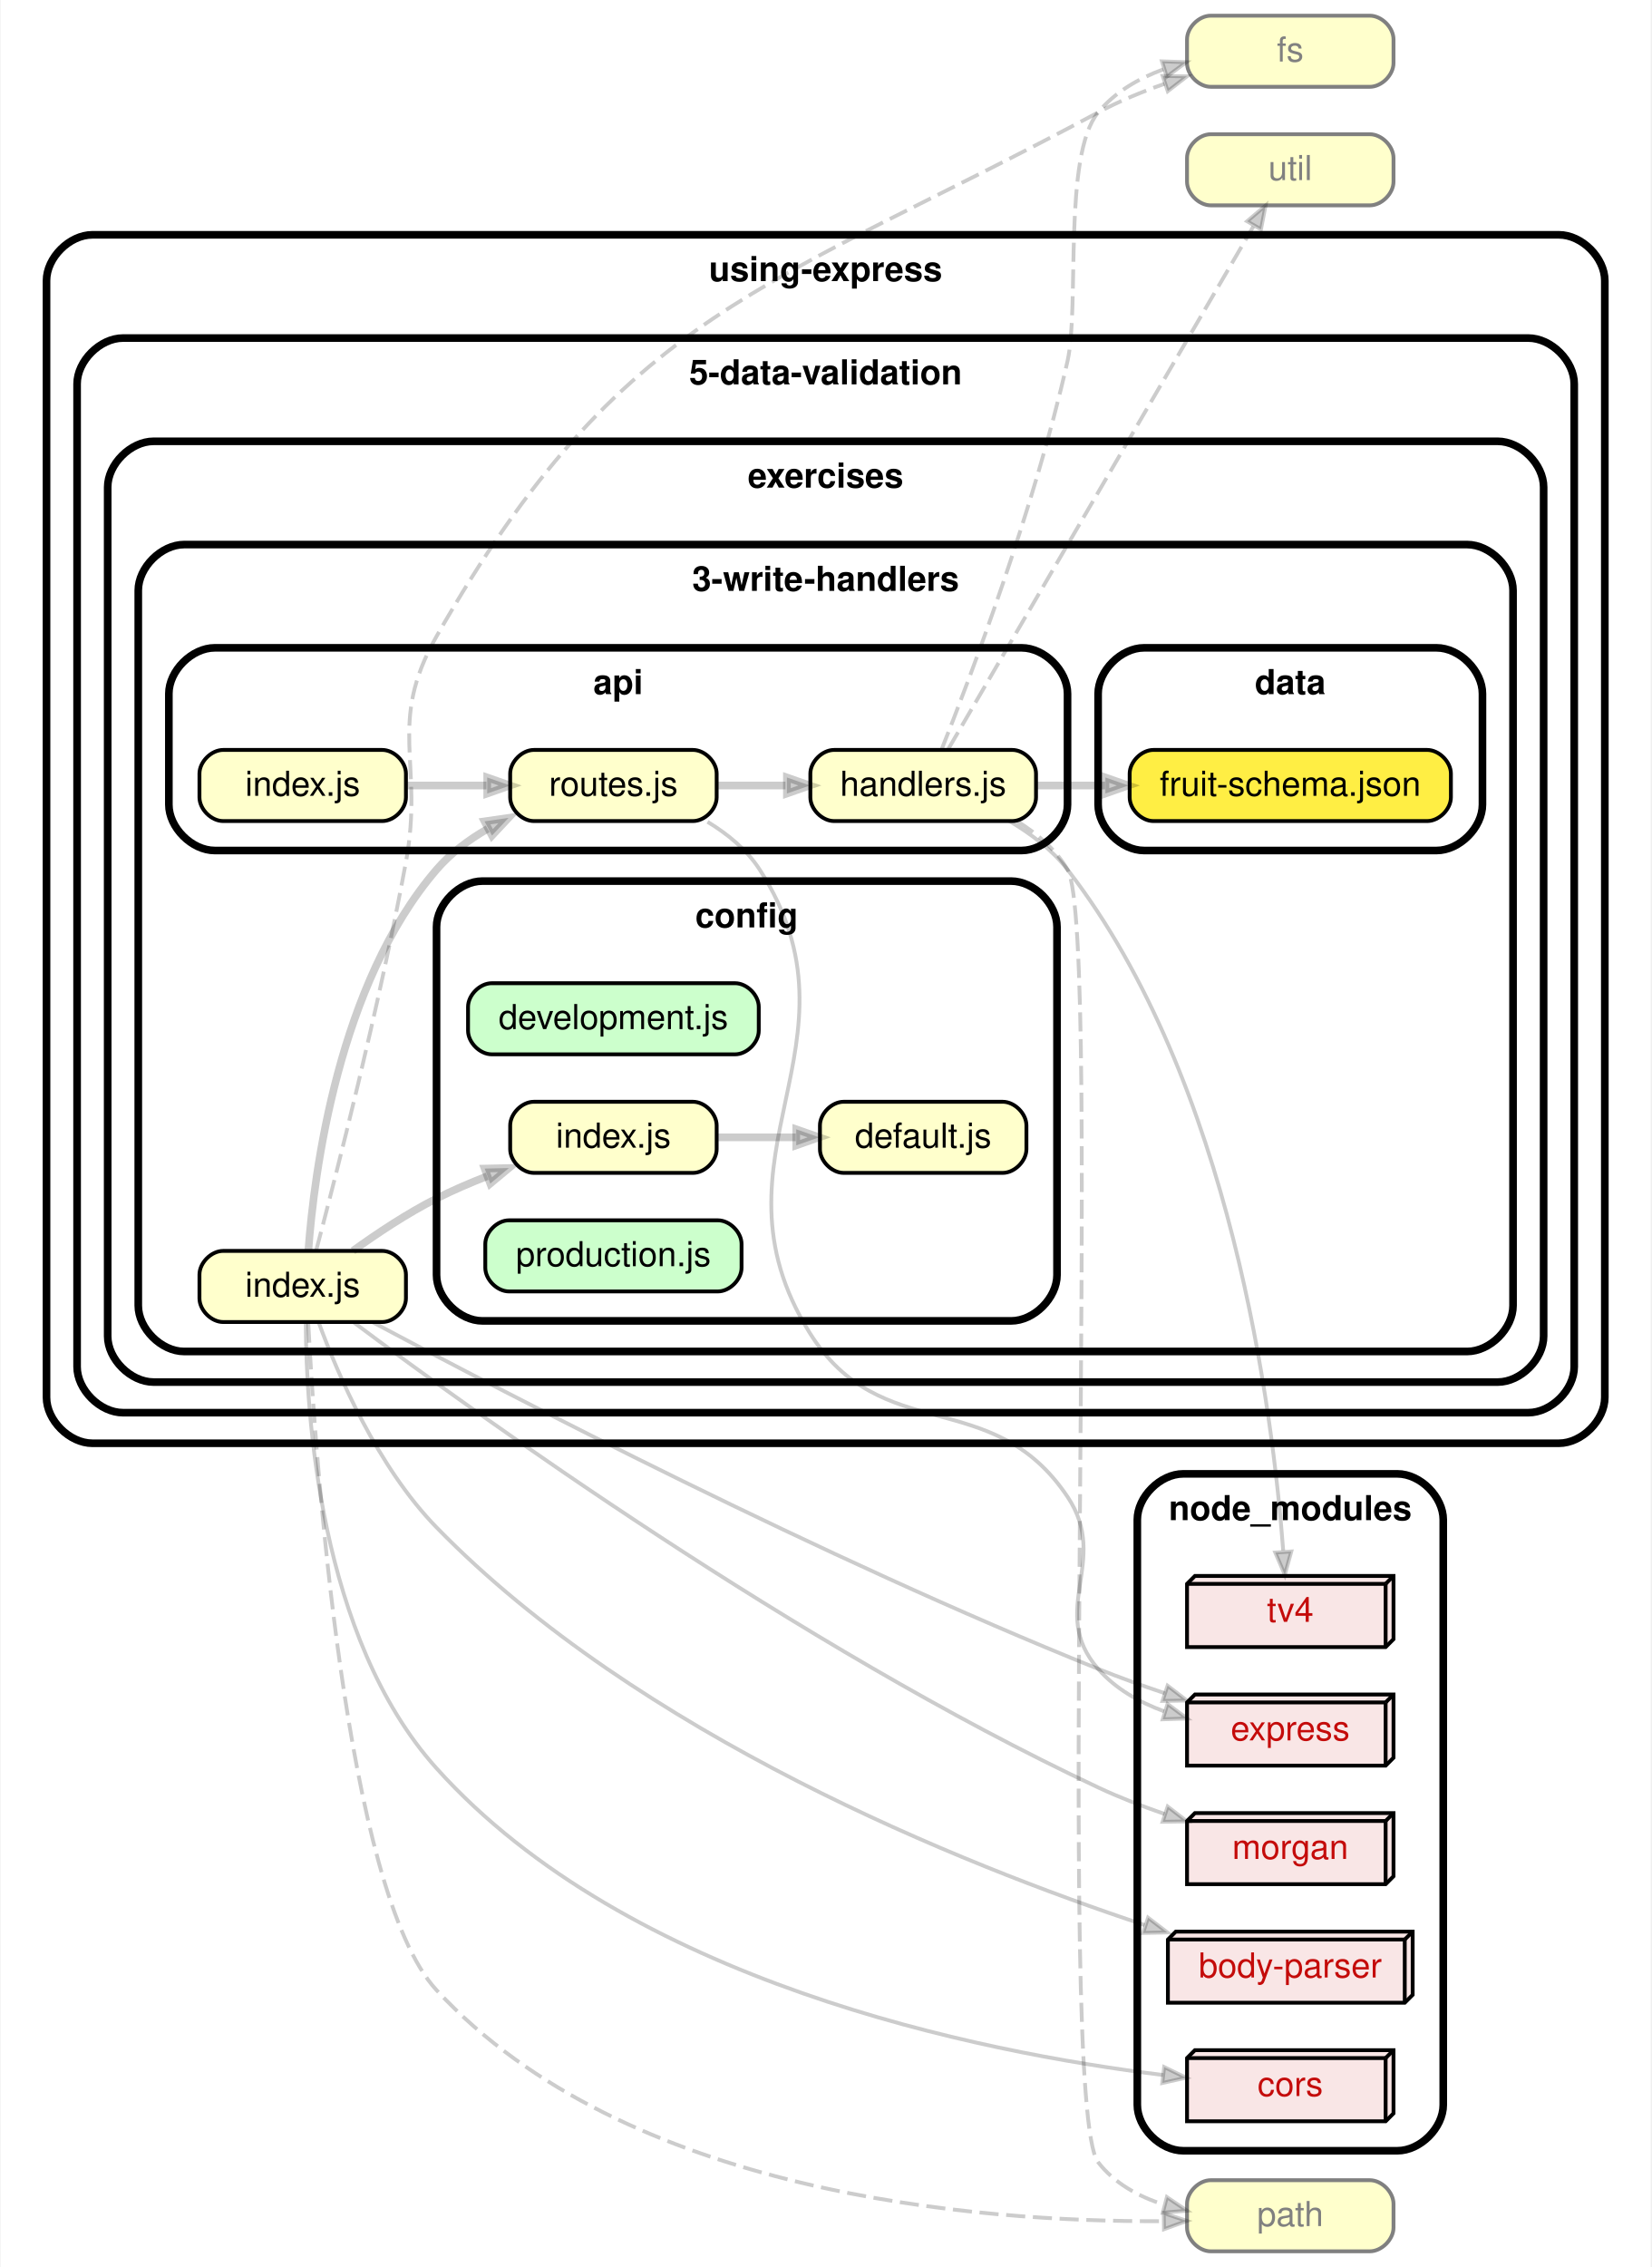
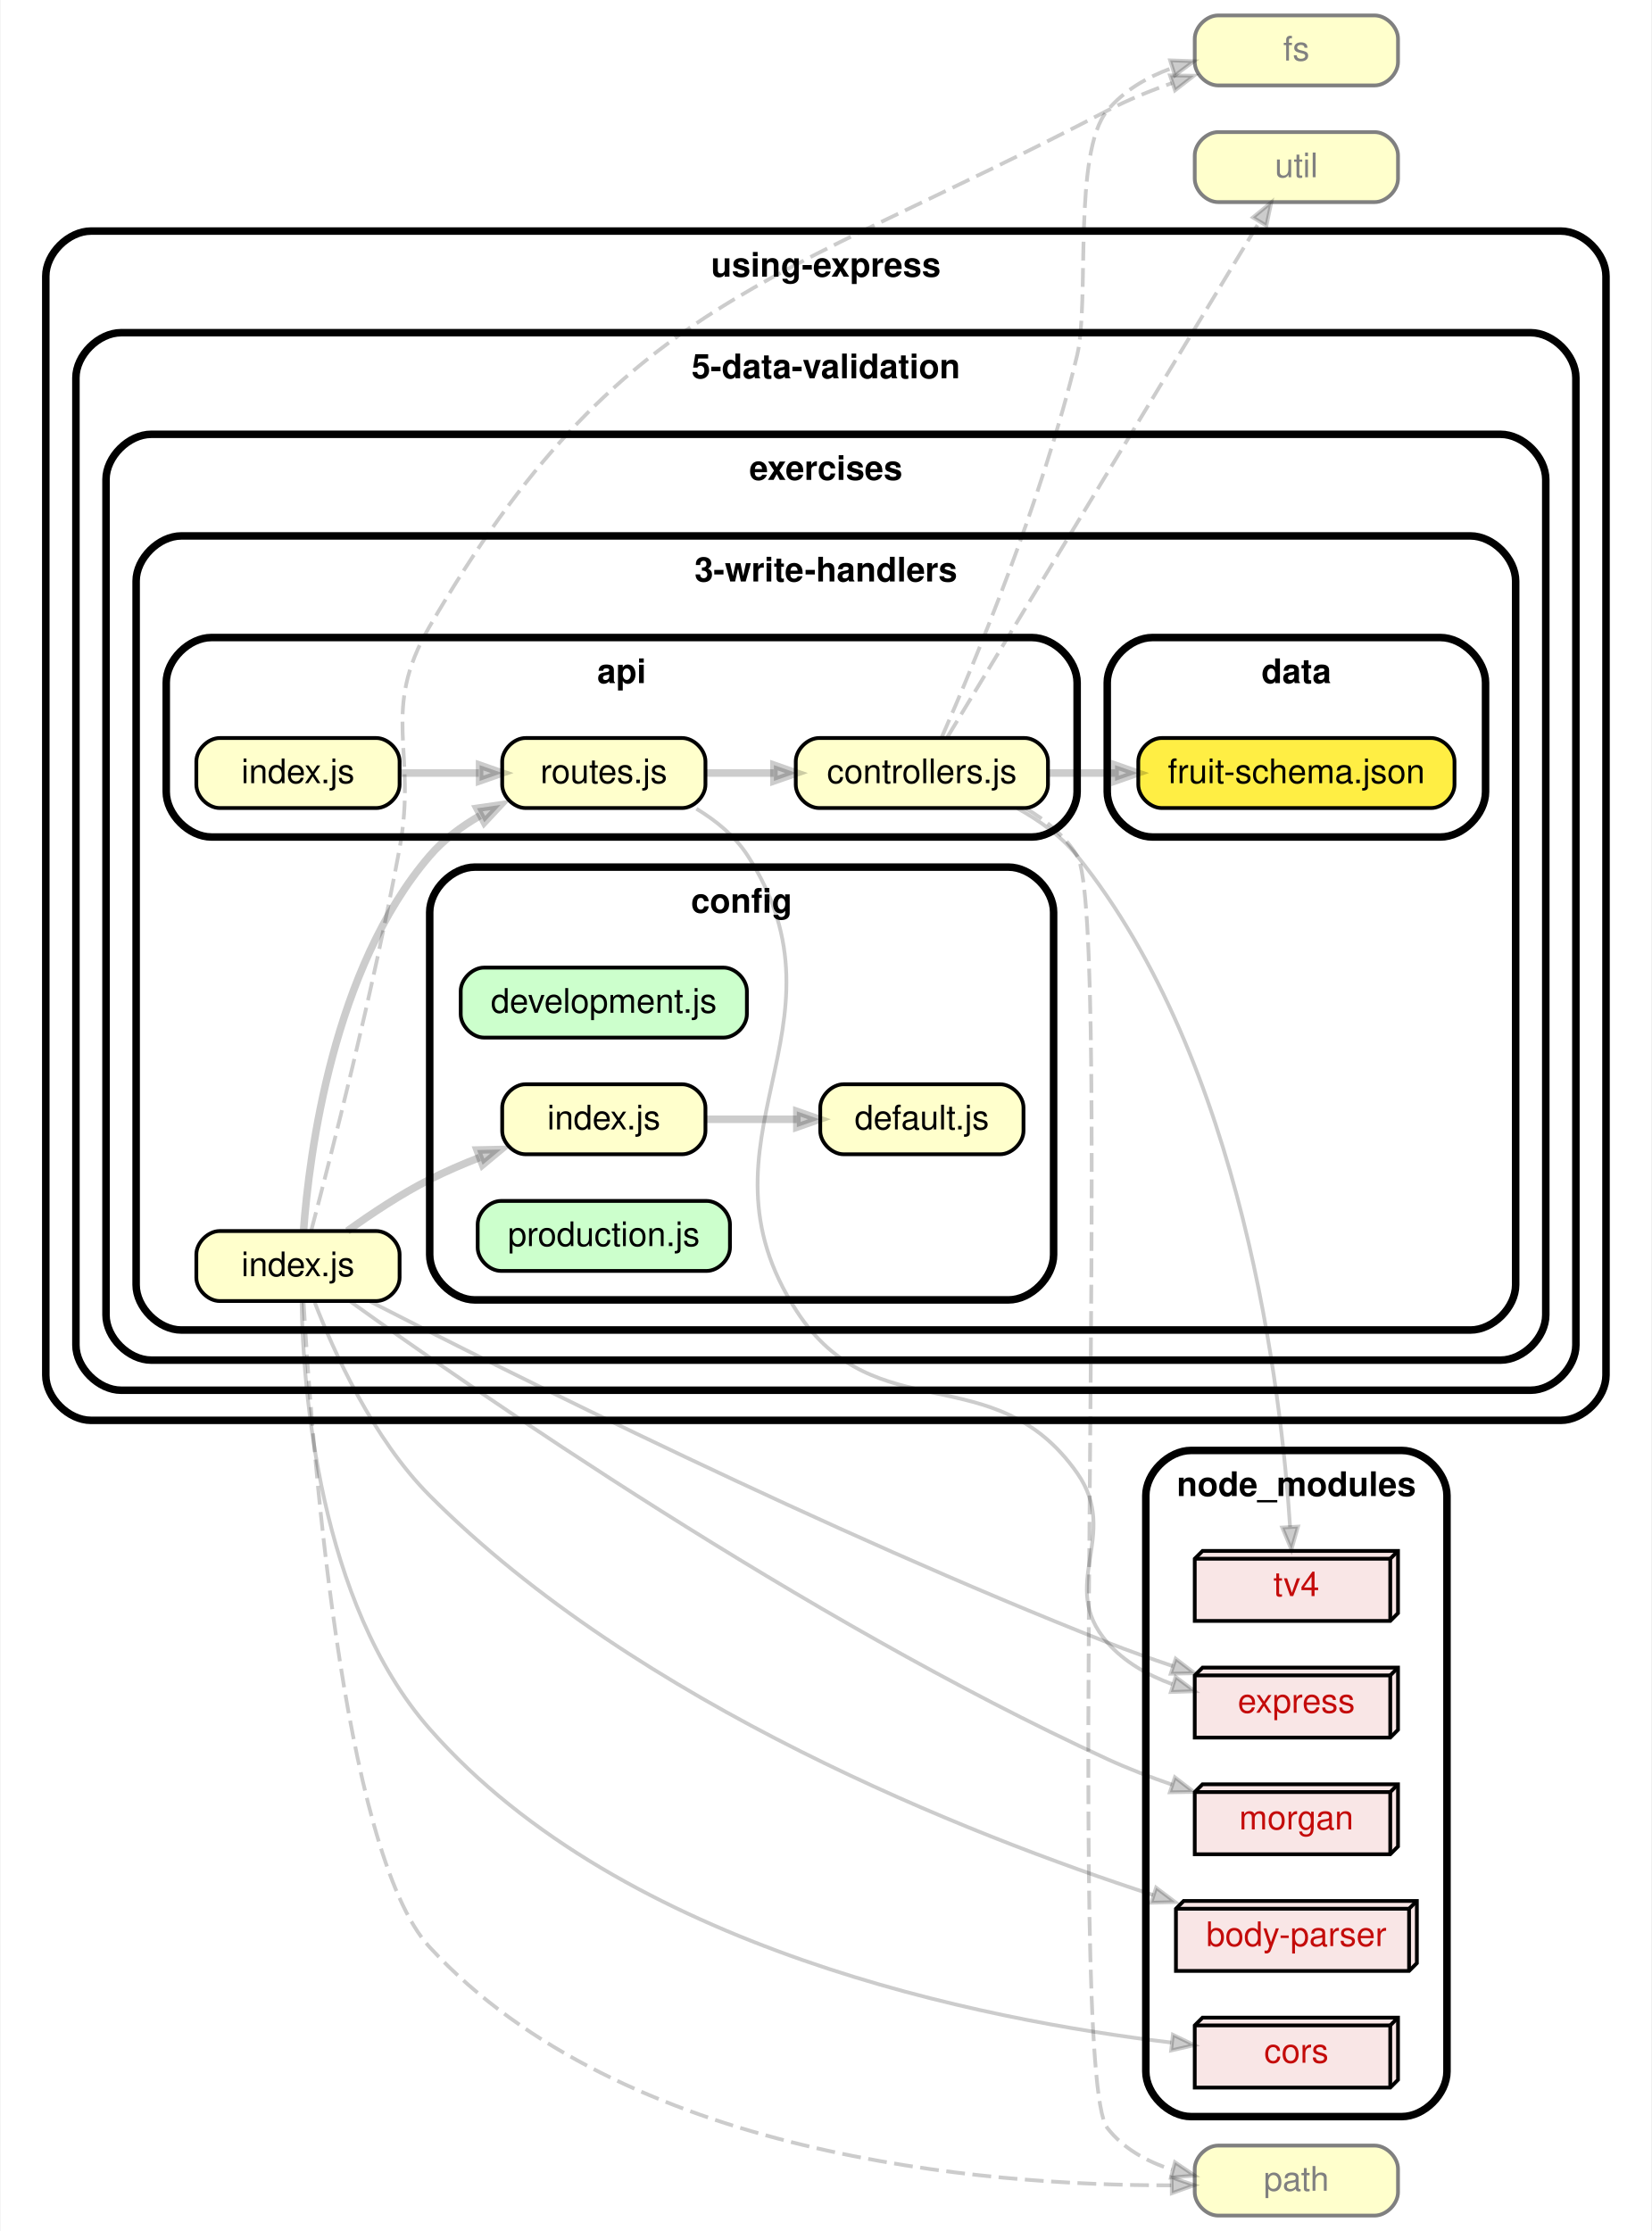
- <svg xmlns="http://www.w3.org/2000/svg" xmlns:xlink="http://www.w3.org/1999/xlink" width="432pt" height="593pt" viewBox="0.00 0.00 431.53 592.80">
+ <svg xmlns="http://www.w3.org/2000/svg" xmlns:xlink="http://www.w3.org/1999/xlink" width="439pt" height="593pt" viewBox="0.00 0.00 438.52 592.80">
  <g id="graph0" class="graph" transform="scale(1 1) rotate(0) translate(4 588.8)">
-     <polygon fill="white" stroke="transparent" points="-4,4 -4,-588.8 427.53,-588.8 427.53,4 -4,4" />
+     <polygon fill="white" stroke="transparent" points="-4,4 -4,-588.8 434.52,-588.8 434.52,4 -4,4" />
    <g id="clust1" class="cluster">
-       <path fill="#ffffff" stroke="black" stroke-width="2" d="M305.27,-26.4C305.27,-26.4 361.28,-26.4 361.28,-26.4 367.28,-26.4 373.28,-32.4 373.28,-38.4 373.28,-38.4 373.28,-191.4 373.28,-191.4 373.28,-197.4 367.28,-203.4 361.28,-203.4 361.28,-203.4 305.27,-203.4 305.27,-203.4 299.27,-203.4 293.27,-197.4 293.27,-191.4 293.27,-191.4 293.27,-38.4 293.27,-38.4 293.27,-32.4 299.27,-26.4 305.27,-26.4" />
-       <text text-anchor="middle" x="333.27" y="-191.3" font-family="Helvetica,sans-Serif" font-weight="bold" font-size="9.00">node_modules</text>
+       <path fill="#ffffff" stroke="black" stroke-width="2" d="M312.26,-26.4C312.26,-26.4 368.27,-26.4 368.27,-26.4 374.27,-26.4 380.27,-32.4 380.27,-38.4 380.27,-38.4 380.27,-191.4 380.27,-191.4 380.27,-197.4 374.27,-203.4 368.27,-203.4 368.27,-203.4 312.26,-203.4 312.26,-203.4 306.26,-203.4 300.26,-197.4 300.26,-191.4 300.26,-191.4 300.26,-38.4 300.26,-38.4 300.26,-32.4 306.26,-26.4 312.26,-26.4" />
+       <text text-anchor="middle" x="340.26" y="-191.3" font-family="Helvetica,sans-Serif" font-weight="bold" font-size="9.00">node_modules</text>
    </g>
    <g id="clust2" class="cluster">
-       <path fill="#ffffff" stroke="black" stroke-width="2" d="M20,-211.4C20,-211.4 403.53,-211.4 403.53,-211.4 409.53,-211.4 415.53,-217.4 415.53,-223.4 415.53,-223.4 415.53,-515.4 415.53,-515.4 415.53,-521.4 409.53,-527.4 403.53,-527.4 403.53,-527.4 20,-527.4 20,-527.4 14,-527.4 8,-521.4 8,-515.4 8,-515.4 8,-223.4 8,-223.4 8,-217.4 14,-211.4 20,-211.4" />
-       <text text-anchor="middle" x="211.76" y="-515.3" font-family="Helvetica,sans-Serif" font-weight="bold" font-size="9.00">using-express</text>
+       <path fill="#ffffff" stroke="black" stroke-width="2" d="M20,-211.4C20,-211.4 410.52,-211.4 410.52,-211.4 416.52,-211.4 422.52,-217.4 422.52,-223.4 422.52,-223.4 422.52,-515.4 422.52,-515.4 422.52,-521.4 416.52,-527.4 410.52,-527.4 410.52,-527.4 20,-527.4 20,-527.4 14,-527.4 8,-521.4 8,-515.4 8,-515.4 8,-223.4 8,-223.4 8,-217.4 14,-211.4 20,-211.4" />
+       <text text-anchor="middle" x="215.26" y="-515.3" font-family="Helvetica,sans-Serif" font-weight="bold" font-size="9.00">using-express</text>
    </g>
    <g id="clust3" class="cluster">
-       <path fill="#ffffff" stroke="black" stroke-width="2" d="M28,-219.4C28,-219.4 395.53,-219.4 395.53,-219.4 401.53,-219.4 407.53,-225.4 407.53,-231.4 407.53,-231.4 407.53,-488.4 407.53,-488.4 407.53,-494.4 401.53,-500.4 395.53,-500.4 395.53,-500.4 28,-500.4 28,-500.4 22,-500.4 16,-494.4 16,-488.4 16,-488.4 16,-231.4 16,-231.4 16,-225.4 22,-219.4 28,-219.4" />
-       <text text-anchor="middle" x="211.76" y="-488.3" font-family="Helvetica,sans-Serif" font-weight="bold" font-size="9.00">5-data-validation</text>
+       <path fill="#ffffff" stroke="black" stroke-width="2" d="M28,-219.4C28,-219.4 402.52,-219.4 402.52,-219.4 408.52,-219.4 414.52,-225.4 414.52,-231.4 414.52,-231.4 414.52,-488.4 414.52,-488.4 414.52,-494.4 408.52,-500.4 402.52,-500.4 402.52,-500.4 28,-500.4 28,-500.4 22,-500.4 16,-494.4 16,-488.4 16,-488.4 16,-231.4 16,-231.4 16,-225.4 22,-219.4 28,-219.4" />
+       <text text-anchor="middle" x="215.26" y="-488.3" font-family="Helvetica,sans-Serif" font-weight="bold" font-size="9.00">5-data-validation</text>
    </g>
    <g id="clust4" class="cluster">
-       <path fill="#ffffff" stroke="black" stroke-width="2" d="M36,-227.4C36,-227.4 387.53,-227.4 387.53,-227.4 393.53,-227.4 399.53,-233.4 399.53,-239.4 399.53,-239.4 399.53,-461.4 399.53,-461.4 399.53,-467.4 393.53,-473.4 387.53,-473.4 387.53,-473.4 36,-473.4 36,-473.4 30,-473.4 24,-467.4 24,-461.4 24,-461.4 24,-239.4 24,-239.4 24,-233.4 30,-227.4 36,-227.4" />
-       <text text-anchor="middle" x="211.76" y="-461.3" font-family="Helvetica,sans-Serif" font-weight="bold" font-size="9.00">exercises</text>
+       <path fill="#ffffff" stroke="black" stroke-width="2" d="M36,-227.4C36,-227.4 394.52,-227.4 394.52,-227.4 400.52,-227.4 406.52,-233.4 406.52,-239.4 406.52,-239.4 406.52,-461.4 406.52,-461.4 406.52,-467.4 400.52,-473.4 394.52,-473.4 394.52,-473.4 36,-473.4 36,-473.4 30,-473.4 24,-467.4 24,-461.4 24,-461.4 24,-239.4 24,-239.4 24,-233.4 30,-227.4 36,-227.4" />
+       <text text-anchor="middle" x="215.26" y="-461.3" font-family="Helvetica,sans-Serif" font-weight="bold" font-size="9.00">exercises</text>
    </g>
    <g id="clust5" class="cluster">
-       <path fill="#ffffff" stroke="black" stroke-width="2" d="M44,-235.4C44,-235.4 379.53,-235.4 379.53,-235.4 385.53,-235.4 391.53,-241.4 391.53,-247.4 391.53,-247.4 391.53,-434.4 391.53,-434.4 391.53,-440.4 385.53,-446.4 379.53,-446.4 379.53,-446.4 44,-446.4 44,-446.4 38,-446.4 32,-440.4 32,-434.4 32,-434.4 32,-247.4 32,-247.4 32,-241.4 38,-235.4 44,-235.4" />
-       <text text-anchor="middle" x="211.76" y="-434.3" font-family="Helvetica,sans-Serif" font-weight="bold" font-size="9.00">3-write-handlers</text>
+       <path fill="#ffffff" stroke="black" stroke-width="2" d="M44,-235.4C44,-235.4 386.52,-235.4 386.52,-235.4 392.52,-235.4 398.52,-241.4 398.52,-247.4 398.52,-247.4 398.52,-434.4 398.52,-434.4 398.52,-440.4 392.52,-446.4 386.52,-446.4 386.52,-446.4 44,-446.4 44,-446.4 38,-446.4 32,-440.4 32,-434.4 32,-434.4 32,-247.4 32,-247.4 32,-241.4 38,-235.4 44,-235.4" />
+       <text text-anchor="middle" x="215.26" y="-434.3" font-family="Helvetica,sans-Serif" font-weight="bold" font-size="9.00">3-write-handlers</text>
    </g>
    <g id="clust6" class="cluster">
-       <path fill="#ffffff" stroke="black" stroke-width="2" d="M52,-366.4C52,-366.4 263.02,-366.4 263.02,-366.4 269.02,-366.4 275.02,-372.4 275.02,-378.4 275.02,-378.4 275.02,-407.4 275.02,-407.4 275.02,-413.4 269.02,-419.4 263.02,-419.4 263.02,-419.4 52,-419.4 52,-419.4 46,-419.4 40,-413.4 40,-407.4 40,-407.4 40,-378.4 40,-378.4 40,-372.4 46,-366.4 52,-366.4" />
-       <text text-anchor="middle" x="157.51" y="-407.3" font-family="Helvetica,sans-Serif" font-weight="bold" font-size="9.00">api</text>
+       <path fill="#ffffff" stroke="black" stroke-width="2" d="M52,-366.4C52,-366.4 270.01,-366.4 270.01,-366.4 276.01,-366.4 282.01,-372.4 282.01,-378.4 282.01,-378.4 282.01,-407.4 282.01,-407.4 282.01,-413.4 276.01,-419.4 270.01,-419.4 270.01,-419.4 52,-419.4 52,-419.4 46,-419.4 40,-413.4 40,-407.4 40,-407.4 40,-378.4 40,-378.4 40,-372.4 46,-366.4 52,-366.4" />
+       <text text-anchor="middle" x="161.01" y="-407.3" font-family="Helvetica,sans-Serif" font-weight="bold" font-size="9.00">api</text>
    </g>
    <g id="clust7" class="cluster">
-       <path fill="#ffffff" stroke="black" stroke-width="2" d="M122,-243.4C122,-243.4 260.27,-243.4 260.27,-243.4 266.27,-243.4 272.27,-249.4 272.27,-255.4 272.27,-255.4 272.27,-346.4 272.27,-346.4 272.27,-352.4 266.27,-358.4 260.27,-358.4 260.27,-358.4 122,-358.4 122,-358.4 116,-358.4 110,-352.4 110,-346.4 110,-346.4 110,-255.4 110,-255.4 110,-249.4 116,-243.4 122,-243.4" />
-       <text text-anchor="middle" x="191.13" y="-346.3" font-family="Helvetica,sans-Serif" font-weight="bold" font-size="9.00">config</text>
+       <path fill="#ffffff" stroke="black" stroke-width="2" d="M122,-243.4C122,-243.4 263.76,-243.4 263.76,-243.4 269.76,-243.4 275.76,-249.4 275.76,-255.4 275.76,-255.4 275.76,-346.4 275.76,-346.4 275.76,-352.4 269.76,-358.4 263.76,-358.4 263.76,-358.4 122,-358.4 122,-358.4 116,-358.4 110,-352.4 110,-346.4 110,-346.4 110,-255.4 110,-255.4 110,-249.4 116,-243.4 122,-243.4" />
+       <text text-anchor="middle" x="192.88" y="-346.3" font-family="Helvetica,sans-Serif" font-weight="bold" font-size="9.00">config</text>
    </g>
    <g id="clust8" class="cluster">
-       <path fill="#ffffff" stroke="black" stroke-width="2" d="M295.02,-366.4C295.02,-366.4 371.53,-366.4 371.53,-366.4 377.53,-366.4 383.53,-372.4 383.53,-378.4 383.53,-378.4 383.53,-407.4 383.53,-407.4 383.53,-413.4 377.53,-419.4 371.53,-419.4 371.53,-419.4 295.02,-419.4 295.02,-419.4 289.02,-419.4 283.02,-413.4 283.02,-407.4 283.02,-407.4 283.02,-378.4 283.02,-378.4 283.02,-372.4 289.02,-366.4 295.02,-366.4" />
-       <text text-anchor="middle" x="333.27" y="-407.3" font-family="Helvetica,sans-Serif" font-weight="bold" font-size="9.00">data</text>
+       <path fill="#ffffff" stroke="black" stroke-width="2" d="M302.01,-366.4C302.01,-366.4 378.52,-366.4 378.52,-366.4 384.52,-366.4 390.52,-372.4 390.52,-378.4 390.52,-378.4 390.52,-407.4 390.52,-407.4 390.52,-413.4 384.52,-419.4 378.52,-419.4 378.52,-419.4 302.01,-419.4 302.01,-419.4 296.01,-419.4 290.01,-413.4 290.01,-407.4 290.01,-407.4 290.01,-378.4 290.01,-378.4 290.01,-372.4 296.01,-366.4 302.01,-366.4" />
+       <text text-anchor="middle" x="340.26" y="-407.3" font-family="Helvetica,sans-Serif" font-weight="bold" font-size="9.00">data</text>
    </g>
    <g id="node1" class="node">
-       <path fill="#ffffcc" stroke="grey" d="M354.07,-584.7C354.07,-584.7 312.47,-584.7 312.47,-584.7 309.37,-584.7 306.27,-581.6 306.27,-578.5 306.27,-578.5 306.27,-572.3 306.27,-572.3 306.27,-569.2 309.37,-566.1 312.47,-566.1 312.47,-566.1 354.07,-566.1 354.07,-566.1 357.17,-566.1 360.27,-569.2 360.27,-572.3 360.27,-572.3 360.27,-578.5 360.27,-578.5 360.27,-581.6 357.17,-584.7 354.07,-584.7" />
-       <text text-anchor="middle" x="333.27" y="-572.7" font-family="Helvetica,sans-Serif" font-size="9.00" fill="grey">fs</text>
+       <path fill="#ffffcc" stroke="grey" d="M361.06,-584.7C361.06,-584.7 319.47,-584.7 319.47,-584.7 316.36,-584.7 313.26,-581.6 313.26,-578.5 313.26,-578.5 313.26,-572.3 313.26,-572.3 313.26,-569.2 316.36,-566.1 319.47,-566.1 319.47,-566.1 361.06,-566.1 361.06,-566.1 364.16,-566.1 367.26,-569.2 367.26,-572.3 367.26,-572.3 367.26,-578.5 367.26,-578.5 367.26,-581.6 364.16,-584.7 361.06,-584.7" />
+       <text text-anchor="middle" x="340.26" y="-572.7" font-family="Helvetica,sans-Serif" font-size="9.00" fill="grey">fs</text>
    </g>
    <g id="node2" class="node">
      <g id="a_node2">
        <a xlink:href="node_modules/body-parser" xlink:title="body-parser">
-           <polygon fill="#c40b0a" fill-opacity="0.102" stroke="black" points="365.28,-83.7 303.33,-83.7 301.27,-81.63 301.27,-65.1 363.21,-65.1 365.28,-67.17 365.28,-83.7" />
-           <polyline fill="none" stroke="black" points="363.21,-81.63 301.27,-81.63 " />
-           <polyline fill="none" stroke="black" points="363.21,-81.63 363.21,-65.1 " />
-           <polyline fill="none" stroke="black" points="363.21,-81.63 365.28,-83.7 " />
-           <text text-anchor="middle" x="333.27" y="-71.7" font-family="Helvetica,sans-Serif" font-size="9.00" fill="#c40b0a">body-parser</text>
+           <polygon fill="#c40b0a" fill-opacity="0.102" stroke="black" points="372.27,-83.7 310.32,-83.7 308.26,-81.63 308.26,-65.1 370.2,-65.1 372.27,-67.17 372.27,-83.7" />
+           <polyline fill="none" stroke="black" points="370.2,-81.63 308.26,-81.63 " />
+           <polyline fill="none" stroke="black" points="370.2,-81.63 370.2,-65.1 " />
+           <polyline fill="none" stroke="black" points="370.2,-81.63 372.27,-83.7 " />
+           <text text-anchor="middle" x="340.26" y="-71.7" font-family="Helvetica,sans-Serif" font-size="9.00" fill="#c40b0a">body-parser</text>
        </a>
      </g>
    </g>
    <g id="node3" class="node">
      <g id="a_node3">
        <a xlink:href="node_modules/cors" xlink:title="cors">
-           <polygon fill="#c40b0a" fill-opacity="0.102" stroke="black" points="360.27,-52.7 308.34,-52.7 306.27,-50.63 306.27,-34.1 358.21,-34.1 360.27,-36.17 360.27,-52.7" />
-           <polyline fill="none" stroke="black" points="358.21,-50.63 306.27,-50.63 " />
-           <polyline fill="none" stroke="black" points="358.21,-50.63 358.21,-34.1 " />
-           <polyline fill="none" stroke="black" points="358.21,-50.63 360.27,-52.7 " />
-           <text text-anchor="middle" x="333.27" y="-40.7" font-family="Helvetica,sans-Serif" font-size="9.00" fill="#c40b0a">cors</text>
+           <polygon fill="#c40b0a" fill-opacity="0.102" stroke="black" points="367.26,-52.7 315.33,-52.7 313.26,-50.63 313.26,-34.1 365.2,-34.1 367.26,-36.17 367.26,-52.7" />
+           <polyline fill="none" stroke="black" points="365.2,-50.63 313.26,-50.63 " />
+           <polyline fill="none" stroke="black" points="365.2,-50.63 365.2,-34.1 " />
+           <polyline fill="none" stroke="black" points="365.2,-50.63 367.26,-52.7 " />
+           <text text-anchor="middle" x="340.26" y="-40.7" font-family="Helvetica,sans-Serif" font-size="9.00" fill="#c40b0a">cors</text>
        </a>
      </g>
    </g>
    <g id="node4" class="node">
      <g id="a_node4">
        <a xlink:href="node_modules/express" xlink:title="express">
-           <polygon fill="#c40b0a" fill-opacity="0.102" stroke="black" points="360.27,-145.7 308.34,-145.7 306.27,-143.63 306.27,-127.1 358.21,-127.1 360.27,-129.17 360.27,-145.7" />
-           <polyline fill="none" stroke="black" points="358.21,-143.63 306.27,-143.63 " />
-           <polyline fill="none" stroke="black" points="358.21,-143.63 358.21,-127.1 " />
-           <polyline fill="none" stroke="black" points="358.21,-143.63 360.27,-145.7 " />
-           <text text-anchor="middle" x="333.27" y="-133.7" font-family="Helvetica,sans-Serif" font-size="9.00" fill="#c40b0a">express</text>
+           <polygon fill="#c40b0a" fill-opacity="0.102" stroke="black" points="367.26,-145.7 315.33,-145.7 313.26,-143.63 313.26,-127.1 365.2,-127.1 367.26,-129.17 367.26,-145.7" />
+           <polyline fill="none" stroke="black" points="365.2,-143.63 313.26,-143.63 " />
+           <polyline fill="none" stroke="black" points="365.2,-143.63 365.2,-127.1 " />
+           <polyline fill="none" stroke="black" points="365.2,-143.63 367.26,-145.7 " />
+           <text text-anchor="middle" x="340.26" y="-133.7" font-family="Helvetica,sans-Serif" font-size="9.00" fill="#c40b0a">express</text>
        </a>
      </g>
    </g>
    <g id="node5" class="node">
      <g id="a_node5">
        <a xlink:href="node_modules/morgan" xlink:title="morgan">
-           <polygon fill="#c40b0a" fill-opacity="0.102" stroke="black" points="360.27,-114.7 308.34,-114.7 306.27,-112.63 306.27,-96.1 358.21,-96.1 360.27,-98.17 360.27,-114.7" />
-           <polyline fill="none" stroke="black" points="358.21,-112.63 306.27,-112.63 " />
-           <polyline fill="none" stroke="black" points="358.21,-112.63 358.21,-96.1 " />
-           <polyline fill="none" stroke="black" points="358.21,-112.63 360.27,-114.7 " />
-           <text text-anchor="middle" x="333.27" y="-102.7" font-family="Helvetica,sans-Serif" font-size="9.00" fill="#c40b0a">morgan</text>
+           <polygon fill="#c40b0a" fill-opacity="0.102" stroke="black" points="367.26,-114.7 315.33,-114.7 313.26,-112.63 313.26,-96.1 365.2,-96.1 367.26,-98.17 367.26,-114.7" />
+           <polyline fill="none" stroke="black" points="365.2,-112.63 313.26,-112.63 " />
+           <polyline fill="none" stroke="black" points="365.2,-112.63 365.2,-96.1 " />
+           <polyline fill="none" stroke="black" points="365.2,-112.63 367.26,-114.7 " />
+           <text text-anchor="middle" x="340.26" y="-102.7" font-family="Helvetica,sans-Serif" font-size="9.00" fill="#c40b0a">morgan</text>
        </a>
      </g>
    </g>
    <g id="node6" class="node">
      <g id="a_node6">
        <a xlink:href="node_modules/tv4" xlink:title="tv4">
-           <polygon fill="#c40b0a" fill-opacity="0.102" stroke="black" points="360.27,-176.7 308.34,-176.7 306.27,-174.63 306.27,-158.1 358.21,-158.1 360.27,-160.17 360.27,-176.7" />
-           <polyline fill="none" stroke="black" points="358.21,-174.63 306.27,-174.63 " />
-           <polyline fill="none" stroke="black" points="358.21,-174.63 358.21,-158.1 " />
-           <polyline fill="none" stroke="black" points="358.21,-174.63 360.27,-176.7 " />
-           <text text-anchor="middle" x="333.27" y="-164.7" font-family="Helvetica,sans-Serif" font-size="9.00" fill="#c40b0a">tv4</text>
+           <polygon fill="#c40b0a" fill-opacity="0.102" stroke="black" points="367.26,-176.7 315.33,-176.7 313.26,-174.63 313.26,-158.1 365.2,-158.1 367.26,-160.17 367.26,-176.7" />
+           <polyline fill="none" stroke="black" points="365.2,-174.63 313.26,-174.63 " />
+           <polyline fill="none" stroke="black" points="365.2,-174.63 365.2,-158.1 " />
+           <polyline fill="none" stroke="black" points="365.2,-174.63 367.26,-176.7 " />
+           <text text-anchor="middle" x="340.26" y="-164.7" font-family="Helvetica,sans-Serif" font-size="9.00" fill="#c40b0a">tv4</text>
        </a>
      </g>
    </g>
    <g id="node7" class="node">
-       <path fill="#ffffcc" stroke="grey" d="M354.07,-18.7C354.07,-18.7 312.47,-18.7 312.47,-18.7 309.37,-18.7 306.27,-15.6 306.27,-12.5 306.27,-12.5 306.27,-6.3 306.27,-6.3 306.27,-3.2 309.37,-0.1 312.47,-0.1 312.47,-0.1 354.07,-0.1 354.07,-0.1 357.17,-0.1 360.27,-3.2 360.27,-6.3 360.27,-6.3 360.27,-12.5 360.27,-12.5 360.27,-15.6 357.17,-18.7 354.07,-18.7" />
-       <text text-anchor="middle" x="333.27" y="-6.7" font-family="Helvetica,sans-Serif" font-size="9.00" fill="grey">path</text>
+       <path fill="#ffffcc" stroke="grey" d="M361.06,-18.7C361.06,-18.7 319.47,-18.7 319.47,-18.7 316.36,-18.7 313.26,-15.6 313.26,-12.5 313.26,-12.5 313.26,-6.3 313.26,-6.3 313.26,-3.2 316.36,-0.1 319.47,-0.1 319.47,-0.1 361.06,-0.1 361.06,-0.1 364.16,-0.1 367.26,-3.2 367.26,-6.3 367.26,-6.3 367.26,-12.5 367.26,-12.5 367.26,-15.6 364.16,-18.7 361.06,-18.7" />
+       <text text-anchor="middle" x="340.26" y="-6.7" font-family="Helvetica,sans-Serif" font-size="9.00" fill="grey">path</text>
    </g>
    <g id="node8" class="node">
      <g id="a_node8">
-         <a xlink:href="using-express/5-data-validation/exercises/3-write-handlers/api/handlers.js" xlink:title="handlers.js">
-           <path fill="#ffffcc" stroke="black" d="M260.58,-392.7C260.58,-392.7 213.96,-392.7 213.96,-392.7 210.86,-392.7 207.76,-389.6 207.76,-386.5 207.76,-386.5 207.76,-380.3 207.76,-380.3 207.76,-377.2 210.86,-374.1 213.96,-374.1 213.96,-374.1 260.58,-374.1 260.58,-374.1 263.68,-374.1 266.78,-377.2 266.78,-380.3 266.78,-380.3 266.78,-386.5 266.78,-386.5 266.78,-389.6 263.68,-392.7 260.58,-392.7" />
-           <text text-anchor="middle" x="237.27" y="-380.7" font-family="Helvetica,sans-Serif" font-size="9.00">handlers.js</text>
+         <a xlink:href="using-express/5-data-validation/exercises/3-write-handlers/api/controllers.js" xlink:title="controllers.js">
+           <path fill="#ffffcc" stroke="black" d="M268.06,-392.7C268.06,-392.7 213.46,-392.7 213.46,-392.7 210.36,-392.7 207.26,-389.6 207.26,-386.5 207.26,-386.5 207.26,-380.3 207.26,-380.3 207.26,-377.2 210.36,-374.1 213.46,-374.1 213.46,-374.1 268.06,-374.1 268.06,-374.1 271.16,-374.1 274.26,-377.2 274.26,-380.3 274.26,-380.3 274.26,-386.5 274.26,-386.5 274.26,-389.6 271.16,-392.7 268.06,-392.7" />
+           <text text-anchor="middle" x="240.76" y="-380.7" font-family="Helvetica,sans-Serif" font-size="9.00">controllers.js</text>
        </a>
      </g>
    </g>
    <g id="edge2" class="edge">
-       <path fill="none" stroke="#000000" stroke-dasharray="5,2" stroke-opacity="0.2" d="M242.05,-392.73C249.56,-411.59 266.34,-455.78 275.02,-494.4 278.21,-508.6 273.76,-548.17 283.02,-559.4 287.4,-564.71 293.57,-568.28 300.06,-570.66" />
-       <polygon fill="#000000" fill-opacity="0.2" stroke="#000000" stroke-opacity="0.2" points="299.71,-572.76 306.07,-572.54 300.97,-568.75 299.71,-572.76" />
+       <path fill="none" stroke="#000000" stroke-dasharray="5,2" stroke-opacity="0.2" d="M246.07,-392.97C254.41,-411.92 272.75,-455.73 282.01,-494.4 285.4,-508.55 280.75,-548.17 290.01,-559.4 294.39,-564.71 300.56,-568.28 307.05,-570.66" />
+       <polygon fill="#000000" fill-opacity="0.2" stroke="#000000" stroke-opacity="0.2" points="306.71,-572.76 313.06,-572.54 307.96,-568.75 306.71,-572.76" />
    </g>
    <g id="edge4" class="edge">
-       <path fill="none" stroke="#000000" stroke-opacity="0.2" d="M259.8,-374.1C265.42,-370.79 271.01,-366.57 275.02,-361.4 317.97,-305.97 328.75,-218.97 331.42,-183.38" />
-       <polygon fill="#000000" fill-opacity="0.2" stroke="#000000" stroke-opacity="0.2" points="333.54,-183.1 331.85,-176.98 329.35,-182.82 333.54,-183.1" />
+       <path fill="none" stroke="#000000" stroke-opacity="0.2" d="M266.17,-374C272.04,-370.76 277.81,-366.61 282.01,-361.4 326.22,-306.59 336.3,-218.62 338.59,-183.06" />
+       <polygon fill="#000000" fill-opacity="0.2" stroke="#000000" stroke-opacity="0.2" points="340.69,-183.16 338.94,-177.05 336.5,-182.92 340.69,-183.16" />
    </g>
    <g id="edge3" class="edge">
-       <path fill="none" stroke="#000000" stroke-dasharray="5,2" stroke-opacity="0.2" d="M261.87,-374.03C267.08,-370.82 271.95,-366.67 275.02,-361.4 284.48,-345.17 271.52,-38.25 283.02,-23.4 287.27,-17.91 293.51,-14.47 300.13,-12.33" />
-       <polygon fill="#000000" fill-opacity="0.2" stroke="#000000" stroke-opacity="0.2" points="301,-14.28 306.27,-10.72 299.94,-10.21 301,-14.28" />
+       <path fill="none" stroke="#000000" stroke-dasharray="5,2" stroke-opacity="0.2" d="M268.39,-373.98C273.78,-370.82 278.78,-366.7 282.01,-361.4 291.78,-345.36 278.51,-38.25 290.01,-23.4 294.26,-17.91 300.5,-14.47 307.12,-12.33" />
+       <polygon fill="#000000" fill-opacity="0.2" stroke="#000000" stroke-opacity="0.2" points="307.99,-14.28 313.26,-10.72 306.93,-10.21 307.99,-14.28" />
    </g>
    <g id="node9" class="node">
      <g id="a_node9">
        <a xlink:href="using-express/5-data-validation/exercises/3-write-handlers/data/fruit-schema.json" xlink:title="fruit-schema.json">
-           <path fill="#ffee44" stroke="black" d="M369.08,-392.7C369.08,-392.7 297.47,-392.7 297.47,-392.7 294.37,-392.7 291.27,-389.6 291.27,-386.5 291.27,-386.5 291.27,-380.3 291.27,-380.3 291.27,-377.2 294.37,-374.1 297.47,-374.1 297.47,-374.1 369.08,-374.1 369.08,-374.1 372.18,-374.1 375.28,-377.2 375.28,-380.3 375.28,-380.3 375.28,-386.5 375.28,-386.5 375.28,-389.6 372.18,-392.7 369.08,-392.7" />
-           <text text-anchor="middle" x="333.27" y="-380.7" font-family="Helvetica,sans-Serif" font-size="9.00">fruit-schema.json</text>
+           <path fill="#ffee44" stroke="black" d="M376.07,-392.7C376.07,-392.7 304.46,-392.7 304.46,-392.7 301.36,-392.7 298.26,-389.6 298.26,-386.5 298.26,-386.5 298.26,-380.3 298.26,-380.3 298.26,-377.2 301.36,-374.1 304.46,-374.1 304.46,-374.1 376.07,-374.1 376.07,-374.1 379.17,-374.1 382.27,-377.2 382.27,-380.3 382.27,-380.3 382.27,-386.5 382.27,-386.5 382.27,-389.6 379.17,-392.7 376.07,-392.7" />
+           <text text-anchor="middle" x="340.26" y="-380.7" font-family="Helvetica,sans-Serif" font-size="9.00">fruit-schema.json</text>
        </a>
      </g>
    </g>
    <g id="edge1" class="edge">
-       <path fill="none" stroke="#000000" stroke-width="2" stroke-opacity="0.2" d="M266.98,-383.4C272.65,-383.4 278.74,-383.4 284.84,-383.4" />
-       <polygon fill="#000000" fill-opacity="0.2" stroke="#000000" stroke-width="2" stroke-opacity="0.2" points="284.93,-385.5 290.93,-383.4 284.93,-381.3 284.93,-385.5" />
+       <path fill="none" stroke="#000000" stroke-width="2" stroke-opacity="0.2" d="M274.23,-383.4C279.96,-383.4 286.04,-383.4 292.08,-383.4" />
+       <polygon fill="#000000" fill-opacity="0.2" stroke="#000000" stroke-width="2" stroke-opacity="0.2" points="292.09,-385.5 298.09,-383.4 292.09,-381.3 292.09,-385.5" />
    </g>
    <g id="node10" class="node">
-       <path fill="#ffffcc" stroke="grey" d="M354.07,-553.7C354.07,-553.7 312.47,-553.7 312.47,-553.7 309.37,-553.7 306.27,-550.6 306.27,-547.5 306.27,-547.5 306.27,-541.3 306.27,-541.3 306.27,-538.2 309.37,-535.1 312.47,-535.1 312.47,-535.1 354.07,-535.1 354.07,-535.1 357.17,-535.1 360.27,-538.2 360.27,-541.3 360.27,-541.3 360.27,-547.5 360.27,-547.5 360.27,-550.6 357.17,-553.7 354.07,-553.7" />
-       <text text-anchor="middle" x="333.27" y="-541.7" font-family="Helvetica,sans-Serif" font-size="9.00" fill="grey">util</text>
+       <path fill="#ffffcc" stroke="grey" d="M361.06,-553.7C361.06,-553.7 319.47,-553.7 319.47,-553.7 316.36,-553.7 313.26,-550.6 313.26,-547.5 313.26,-547.5 313.26,-541.3 313.26,-541.3 313.26,-538.2 316.36,-535.1 319.47,-535.1 319.47,-535.1 361.06,-535.1 361.06,-535.1 364.16,-535.1 367.26,-538.2 367.26,-541.3 367.26,-541.3 367.26,-547.5 367.26,-547.5 367.26,-550.6 364.16,-553.7 361.06,-553.7" />
+       <text text-anchor="middle" x="340.26" y="-541.7" font-family="Helvetica,sans-Serif" font-size="9.00" fill="grey">util</text>
    </g>
    <g id="edge5" class="edge">
-       <path fill="none" stroke="#000000" stroke-dasharray="5,2" stroke-opacity="0.2" d="M243.87,-392.99C259.64,-420.01 304.55,-496.92 323.58,-529.52" />
-       <polygon fill="#000000" fill-opacity="0.2" stroke="#000000" stroke-opacity="0.2" points="321.98,-530.94 326.82,-535.06 325.61,-528.82 321.98,-530.94" />
+       <path fill="none" stroke="#000000" stroke-dasharray="5,2" stroke-opacity="0.2" d="M247.57,-392.99C264,-420.12 310.9,-497.56 330.49,-529.92" />
+       <polygon fill="#000000" fill-opacity="0.2" stroke="#000000" stroke-opacity="0.2" points="328.71,-531.02 333.61,-535.06 332.3,-528.84 328.71,-531.02" />
    </g>
    <g id="node11" class="node">
      <g id="a_node11">
        <a xlink:href="using-express/5-data-validation/exercises/3-write-handlers/api/index.js" xlink:title="index.js">
          <path fill="#ffffcc" stroke="black" d="M95.8,-392.7C95.8,-392.7 54.2,-392.7 54.2,-392.7 51.1,-392.7 48,-389.6 48,-386.5 48,-386.5 48,-380.3 48,-380.3 48,-377.2 51.1,-374.1 54.2,-374.1 54.2,-374.1 95.8,-374.1 95.8,-374.1 98.9,-374.1 102,-377.2 102,-380.3 102,-380.3 102,-386.5 102,-386.5 102,-389.6 98.9,-392.7 95.8,-392.7" />
          <text text-anchor="middle" x="75" y="-380.7" font-family="Helvetica,sans-Serif" font-size="9.00">index.js</text>
        </a>
      </g>
    </g>
    <g id="node12" class="node">
      <g id="a_node12">
        <a xlink:href="using-express/5-data-validation/exercises/3-write-handlers/api/routes.js" xlink:title="routes.js">
          <path fill="#ffffcc" stroke="black" d="M177.06,-392.7C177.06,-392.7 135.46,-392.7 135.46,-392.7 132.36,-392.7 129.26,-389.6 129.26,-386.5 129.26,-386.5 129.26,-380.3 129.26,-380.3 129.26,-377.2 132.36,-374.1 135.46,-374.1 135.46,-374.1 177.06,-374.1 177.06,-374.1 180.16,-374.1 183.26,-377.2 183.26,-380.3 183.26,-380.3 183.26,-386.5 183.26,-386.5 183.26,-389.6 180.16,-392.7 177.06,-392.7" />
          <text text-anchor="middle" x="156.26" y="-380.7" font-family="Helvetica,sans-Serif" font-size="9.00">routes.js</text>
        </a>
      </g>
    </g>
    <g id="edge6" class="edge">
      <path fill="none" stroke="#000000" stroke-width="2" stroke-opacity="0.2" d="M102.39,-383.4C109.01,-383.4 116.19,-383.4 123.06,-383.4" />
      <polygon fill="#000000" fill-opacity="0.2" stroke="#000000" stroke-width="2" stroke-opacity="0.2" points="123.25,-385.5 129.25,-383.4 123.25,-381.3 123.25,-385.5" />
    </g>
    <g id="edge8" class="edge">
-       <path fill="none" stroke="#000000" stroke-opacity="0.2" d="M180.87,-373.9C186.16,-370.7 191.18,-366.58 194.51,-361.4 223.8,-315.93 179,-286.36 207.51,-240.4 226.27,-210.17 255.24,-226.96 275.02,-197.4 286.32,-180.52 269.68,-167.72 283.02,-152.4 287.54,-147.21 293.76,-143.69 300.26,-141.31" />
-       <polygon fill="#000000" fill-opacity="0.2" stroke="#000000" stroke-opacity="0.2" points="301.17,-143.23 306.27,-139.43 299.92,-139.22 301.17,-143.23" />
+       <path fill="none" stroke="#000000" stroke-opacity="0.2" d="M180.87,-373.9C186.16,-370.7 191.18,-366.58 194.51,-361.4 223.8,-315.93 178,-285.73 207.51,-240.4 228.37,-208.36 260.06,-228.7 282.01,-197.4 293.68,-180.77 276.67,-167.72 290.01,-152.4 294.53,-147.21 300.75,-143.69 307.25,-141.31" />
+       <polygon fill="#000000" fill-opacity="0.2" stroke="#000000" stroke-opacity="0.2" points="308.17,-143.23 313.26,-139.43 306.91,-139.22 308.17,-143.23" />
    </g>
    <g id="edge7" class="edge">
-       <path fill="none" stroke="#000000" stroke-width="2" stroke-opacity="0.2" d="M183.57,-383.4C189.24,-383.4 195.32,-383.4 201.26,-383.4" />
-       <polygon fill="#000000" fill-opacity="0.2" stroke="#000000" stroke-width="2" stroke-opacity="0.2" points="201.63,-385.5 207.63,-383.4 201.63,-381.3 201.63,-385.5" />
+       <path fill="none" stroke="#000000" stroke-width="2" stroke-opacity="0.2" d="M183.36,-383.4C189.1,-383.4 195.29,-383.4 201.39,-383.4" />
+       <polygon fill="#000000" fill-opacity="0.2" stroke="#000000" stroke-width="2" stroke-opacity="0.2" points="201.45,-385.5 207.45,-383.4 201.45,-381.3 201.45,-385.5" />
    </g>
    <g id="node13" class="node">
      <g id="a_node13">
        <a xlink:href="using-express/5-data-validation/exercises/3-write-handlers/config/default.js" xlink:title="default.js">
-           <path fill="#ffffcc" stroke="black" d="M258.07,-300.7C258.07,-300.7 216.47,-300.7 216.47,-300.7 213.37,-300.7 210.27,-297.6 210.27,-294.5 210.27,-294.5 210.27,-288.3 210.27,-288.3 210.27,-285.2 213.37,-282.1 216.47,-282.1 216.47,-282.1 258.07,-282.1 258.07,-282.1 261.17,-282.1 264.27,-285.2 264.27,-288.3 264.27,-288.3 264.27,-294.5 264.27,-294.5 264.27,-297.6 261.17,-300.7 258.07,-300.7" />
-           <text text-anchor="middle" x="237.27" y="-288.7" font-family="Helvetica,sans-Serif" font-size="9.00">default.js</text>
+           <path fill="#ffffcc" stroke="black" d="M261.56,-300.7C261.56,-300.7 219.96,-300.7 219.96,-300.7 216.86,-300.7 213.76,-297.6 213.76,-294.5 213.76,-294.5 213.76,-288.3 213.76,-288.3 213.76,-285.2 216.86,-282.1 219.96,-282.1 219.96,-282.1 261.56,-282.1 261.56,-282.1 264.66,-282.1 267.76,-285.2 267.76,-288.3 267.76,-288.3 267.76,-294.5 267.76,-294.5 267.76,-297.6 264.66,-300.7 261.56,-300.7" />
+           <text text-anchor="middle" x="240.76" y="-288.7" font-family="Helvetica,sans-Serif" font-size="9.00">default.js</text>
        </a>
      </g>
    </g>
    <g id="node14" class="node">
      <g id="a_node14">
        <a xlink:href="using-express/5-data-validation/exercises/3-write-handlers/config/development.js" xlink:title="development.js">
          <path fill="#ccffcc" stroke="black" d="M188.07,-331.7C188.07,-331.7 124.44,-331.7 124.44,-331.7 121.34,-331.7 118.24,-328.6 118.24,-325.5 118.24,-325.5 118.24,-319.3 118.24,-319.3 118.24,-316.2 121.34,-313.1 124.44,-313.1 124.44,-313.1 188.07,-313.1 188.07,-313.1 191.17,-313.1 194.27,-316.2 194.27,-319.3 194.27,-319.3 194.27,-325.5 194.27,-325.5 194.27,-328.6 191.17,-331.7 188.07,-331.7" />
          <text text-anchor="middle" x="156.26" y="-319.7" font-family="Helvetica,sans-Serif" font-size="9.00">development.js</text>
        </a>
      </g>
    </g>
    <g id="node15" class="node">
      <g id="a_node15">
        <a xlink:href="using-express/5-data-validation/exercises/3-write-handlers/config/index.js" xlink:title="index.js">
          <path fill="#ffffcc" stroke="black" d="M177.06,-300.7C177.06,-300.7 135.46,-300.7 135.46,-300.7 132.36,-300.7 129.26,-297.6 129.26,-294.5 129.26,-294.5 129.26,-288.3 129.26,-288.3 129.26,-285.2 132.36,-282.1 135.46,-282.1 135.46,-282.1 177.06,-282.1 177.06,-282.1 180.16,-282.1 183.26,-285.2 183.26,-288.3 183.26,-288.3 183.26,-294.5 183.26,-294.5 183.26,-297.6 180.16,-300.7 177.06,-300.7" />
          <text text-anchor="middle" x="156.26" y="-288.7" font-family="Helvetica,sans-Serif" font-size="9.00">index.js</text>
        </a>
      </g>
    </g>
    <g id="edge9" class="edge">
-       <path fill="none" stroke="#000000" stroke-width="2" stroke-opacity="0.2" d="M183.57,-291.4C190.1,-291.4 197.17,-291.4 203.95,-291.4" />
-       <polygon fill="#000000" fill-opacity="0.2" stroke="#000000" stroke-width="2" stroke-opacity="0.2" points="204.07,-293.5 210.07,-291.4 204.07,-289.3 204.07,-293.5" />
+       <path fill="none" stroke="#000000" stroke-width="2" stroke-opacity="0.2" d="M183.36,-291.4C191.04,-291.4 199.52,-291.4 207.53,-291.4" />
+       <polygon fill="#000000" fill-opacity="0.2" stroke="#000000" stroke-width="2" stroke-opacity="0.2" points="207.54,-293.5 213.54,-291.4 207.54,-289.3 207.54,-293.5" />
    </g>
    <g id="node16" class="node">
      <g id="a_node16">
        <a xlink:href="using-express/5-data-validation/exercises/3-write-handlers/config/production.js" xlink:title="production.js">
          <path fill="#ccffcc" stroke="black" d="M183.57,-269.7C183.57,-269.7 128.95,-269.7 128.95,-269.7 125.85,-269.7 122.75,-266.6 122.75,-263.5 122.75,-263.5 122.75,-257.3 122.75,-257.3 122.75,-254.2 125.85,-251.1 128.95,-251.1 128.95,-251.1 183.57,-251.1 183.57,-251.1 186.67,-251.1 189.77,-254.2 189.77,-257.3 189.77,-257.3 189.77,-263.5 189.77,-263.5 189.77,-266.6 186.67,-269.7 183.57,-269.7" />
          <text text-anchor="middle" x="156.26" y="-257.7" font-family="Helvetica,sans-Serif" font-size="9.00">production.js</text>
        </a>
      </g>
    </g>
    <g id="node17" class="node">
      <g id="a_node17">
        <a xlink:href="using-express/5-data-validation/exercises/3-write-handlers/index.js" xlink:title="index.js">
          <path fill="#ffffcc" stroke="black" d="M95.8,-261.7C95.8,-261.7 54.2,-261.7 54.2,-261.7 51.1,-261.7 48,-258.6 48,-255.5 48,-255.5 48,-249.3 48,-249.3 48,-246.2 51.1,-243.1 54.2,-243.1 54.2,-243.1 95.8,-243.1 95.8,-243.1 98.9,-243.1 102,-246.2 102,-249.3 102,-249.3 102,-255.5 102,-255.5 102,-258.6 98.9,-261.7 95.8,-261.7" />
          <text text-anchor="middle" x="75" y="-249.7" font-family="Helvetica,sans-Serif" font-size="9.00">index.js</text>
        </a>
      </g>
    </g>
    <g id="edge15" class="edge">
-       <path fill="none" stroke="#000000" stroke-dasharray="5,2" stroke-opacity="0.2" d="M78.53,-261.84C83.58,-280.91 95,-325.45 102,-363.4 106.8,-389.42 96.9,-399.41 110,-422.4 158.56,-507.62 196.57,-513.07 283.02,-559.4 288.43,-562.3 294.45,-564.79 300.38,-566.88" />
-       <polygon fill="#000000" fill-opacity="0.2" stroke="#000000" stroke-opacity="0.2" points="299.9,-568.93 306.25,-568.84 301.23,-564.95 299.9,-568.93" />
+       <path fill="none" stroke="#000000" stroke-dasharray="5,2" stroke-opacity="0.2" d="M78.53,-261.84C83.58,-280.91 95,-325.45 102,-363.4 106.8,-389.42 96.68,-399.54 110,-422.4 160.61,-509.27 200.94,-512.77 290.01,-559.4 295.39,-562.21 301.35,-564.66 307.22,-566.73" />
+       <polygon fill="#000000" fill-opacity="0.2" stroke="#000000" stroke-opacity="0.2" points="306.68,-568.76 313.04,-568.68 308.01,-564.78 306.68,-568.76" />
    </g>
    <g id="edge12" class="edge">
-       <path fill="none" stroke="#000000" stroke-opacity="0.2" d="M79.24,-242.83C84.15,-229.51 94.55,-205.24 110,-189.4 162.95,-135.12 247.02,-101.4 295.16,-85.43" />
-       <polygon fill="#000000" fill-opacity="0.2" stroke="#000000" stroke-opacity="0.2" points="296.08,-87.34 301.13,-83.48 294.78,-83.35 296.08,-87.34" />
+       <path fill="none" stroke="#000000" stroke-opacity="0.2" d="M79.47,-242.68C84.51,-229.68 94.93,-206.51 110,-191.4 165.49,-135.76 252.92,-101.35 302.24,-85.26" />
+       <polygon fill="#000000" fill-opacity="0.2" stroke="#000000" stroke-opacity="0.2" points="302.99,-87.23 308.06,-83.39 301.7,-83.23 302.99,-87.23" />
    </g>
    <g id="edge13" class="edge">
-       <path fill="none" stroke="#000000" stroke-opacity="0.2" d="M75.81,-242.83C75.89,-219.79 79.24,-160.6 110,-126.4 160.19,-70.59 251.53,-52.18 300.02,-46.2" />
-       <polygon fill="#000000" fill-opacity="0.2" stroke="#000000" stroke-opacity="0.2" points="300.29,-48.29 306.01,-45.5 299.8,-44.11 300.29,-48.29" />
+       <path fill="none" stroke="#000000" stroke-opacity="0.2" d="M75.96,-242.78C76.36,-220.16 80.45,-163.01 110,-129.4 161.55,-70.77 257.12,-52 307.03,-46.08" />
+       <polygon fill="#000000" fill-opacity="0.2" stroke="#000000" stroke-opacity="0.2" points="307.45,-48.14 313.17,-45.38 306.98,-43.97 307.45,-48.14" />
    </g>
    <g id="edge14" class="edge">
-       <path fill="none" stroke="#000000" stroke-opacity="0.2" d="M93.36,-243.02C128.49,-224.25 210.8,-181.42 283.02,-152.4 288.59,-150.16 294.6,-148 300.45,-146.04" />
-       <polygon fill="#000000" fill-opacity="0.2" stroke="#000000" stroke-opacity="0.2" points="301.18,-148.01 306.22,-144.13 299.86,-144.02 301.18,-148.01" />
+       <path fill="none" stroke="#000000" stroke-opacity="0.2" d="M93.99,-243.07C130.38,-224.4 215.62,-181.74 290.01,-152.4 295.6,-150.2 301.62,-148.06 307.46,-146.09" />
+       <polygon fill="#000000" fill-opacity="0.2" stroke="#000000" stroke-opacity="0.2" points="308.19,-148.07 313.23,-144.2 306.88,-144.08 308.19,-148.07" />
    </g>
    <g id="edge16" class="edge">
-       <path fill="none" stroke="#000000" stroke-opacity="0.2" d="M88.43,-242.95C119.66,-219.57 204.49,-158.29 283.02,-121.4 288.51,-118.82 294.53,-116.49 300.42,-114.45" />
-       <polygon fill="#000000" fill-opacity="0.2" stroke="#000000" stroke-opacity="0.2" points="301.21,-116.4 306.24,-112.52 299.89,-112.42 301.21,-116.4" />
+       <path fill="none" stroke="#000000" stroke-opacity="0.2" d="M88.91,-242.98C121.32,-219.69 209.3,-158.58 290.01,-121.4 295.46,-118.89 301.42,-116.6 307.25,-114.59" />
+       <polygon fill="#000000" fill-opacity="0.2" stroke="#000000" stroke-opacity="0.2" points="307.98,-116.56 313.01,-112.67 306.65,-112.57 307.98,-116.56" />
    </g>
    <g id="edge17" class="edge">
-       <path fill="none" stroke="#000000" stroke-dasharray="5,2" stroke-opacity="0.2" d="M76.46,-242.69C78.27,-208.49 86.05,-94.26 110,-68.4 159.46,-14.99 251.2,-7.73 299.92,-7.98" />
-       <polygon fill="#000000" fill-opacity="0.2" stroke="#000000" stroke-opacity="0.2" points="300.19,-10.08 306.22,-8.05 300.24,-5.88 300.19,-10.08" />
+       <path fill="none" stroke="#000000" stroke-dasharray="5,2" stroke-opacity="0.2" d="M76.49,-242.85C78.4,-209.21 86.45,-96.87 110,-71.4 161.4,-15.8 257.04,-8.06 306.99,-8.13" />
+       <polygon fill="#000000" fill-opacity="0.2" stroke="#000000" stroke-opacity="0.2" points="307.13,-10.23 313.14,-8.18 307.16,-6.03 307.13,-10.23" />
    </g>
    <g id="edge10" class="edge">
      <path fill="none" stroke="#000000" stroke-width="2" stroke-opacity="0.2" d="M76.48,-261.76C78,-282.22 84.28,-331.49 110,-361.4 113.68,-365.68 118.39,-369.2 123.37,-372.07" />
      <polygon fill="#000000" fill-opacity="0.2" stroke="#000000" stroke-width="2" stroke-opacity="0.2" points="122.55,-374.02 128.84,-374.94 124.5,-370.3 122.55,-374.02" />
    </g>
    <g id="edge11" class="edge">
      <path fill="none" stroke="#000000" stroke-width="2" stroke-opacity="0.2" d="M88.13,-261.72C94.42,-266.25 102.36,-271.55 110,-275.4 114.19,-277.51 118.72,-279.47 123.24,-281.23" />
      <polygon fill="#000000" fill-opacity="0.2" stroke="#000000" stroke-width="2" stroke-opacity="0.2" points="122.58,-283.23 128.94,-283.37 124.05,-279.3 122.58,-283.23" />
    </g>
  </g>
</svg>
